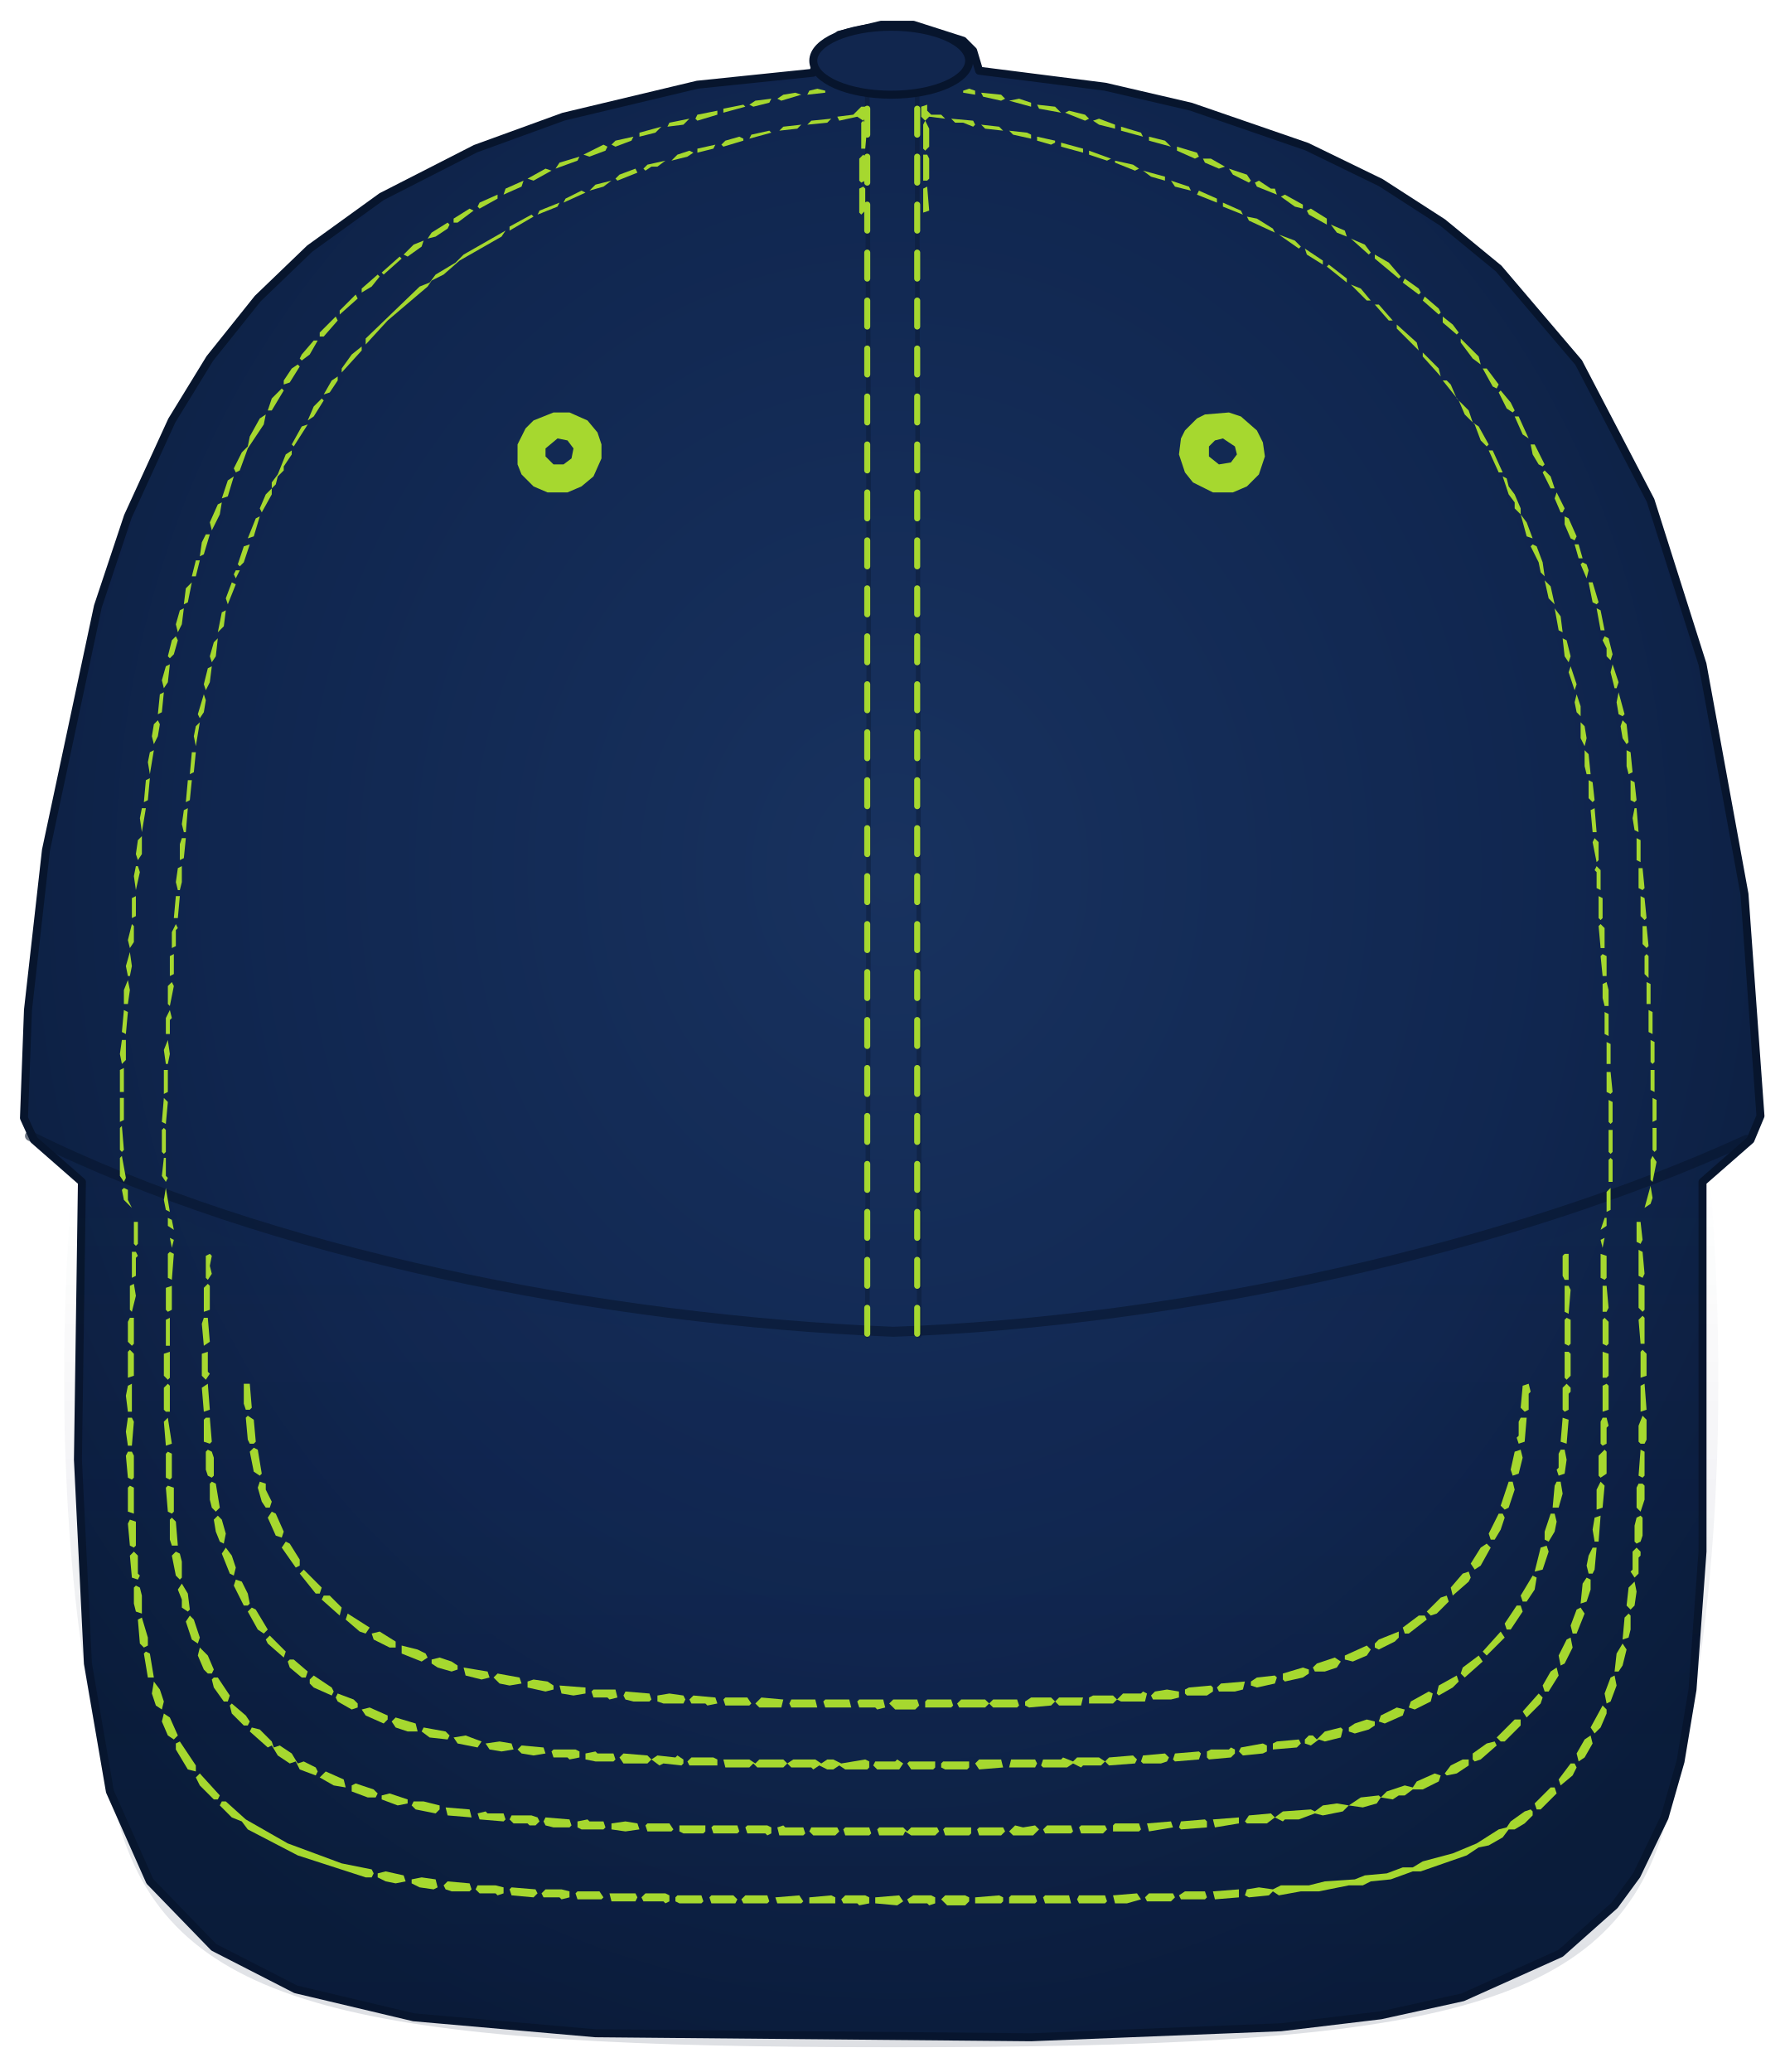
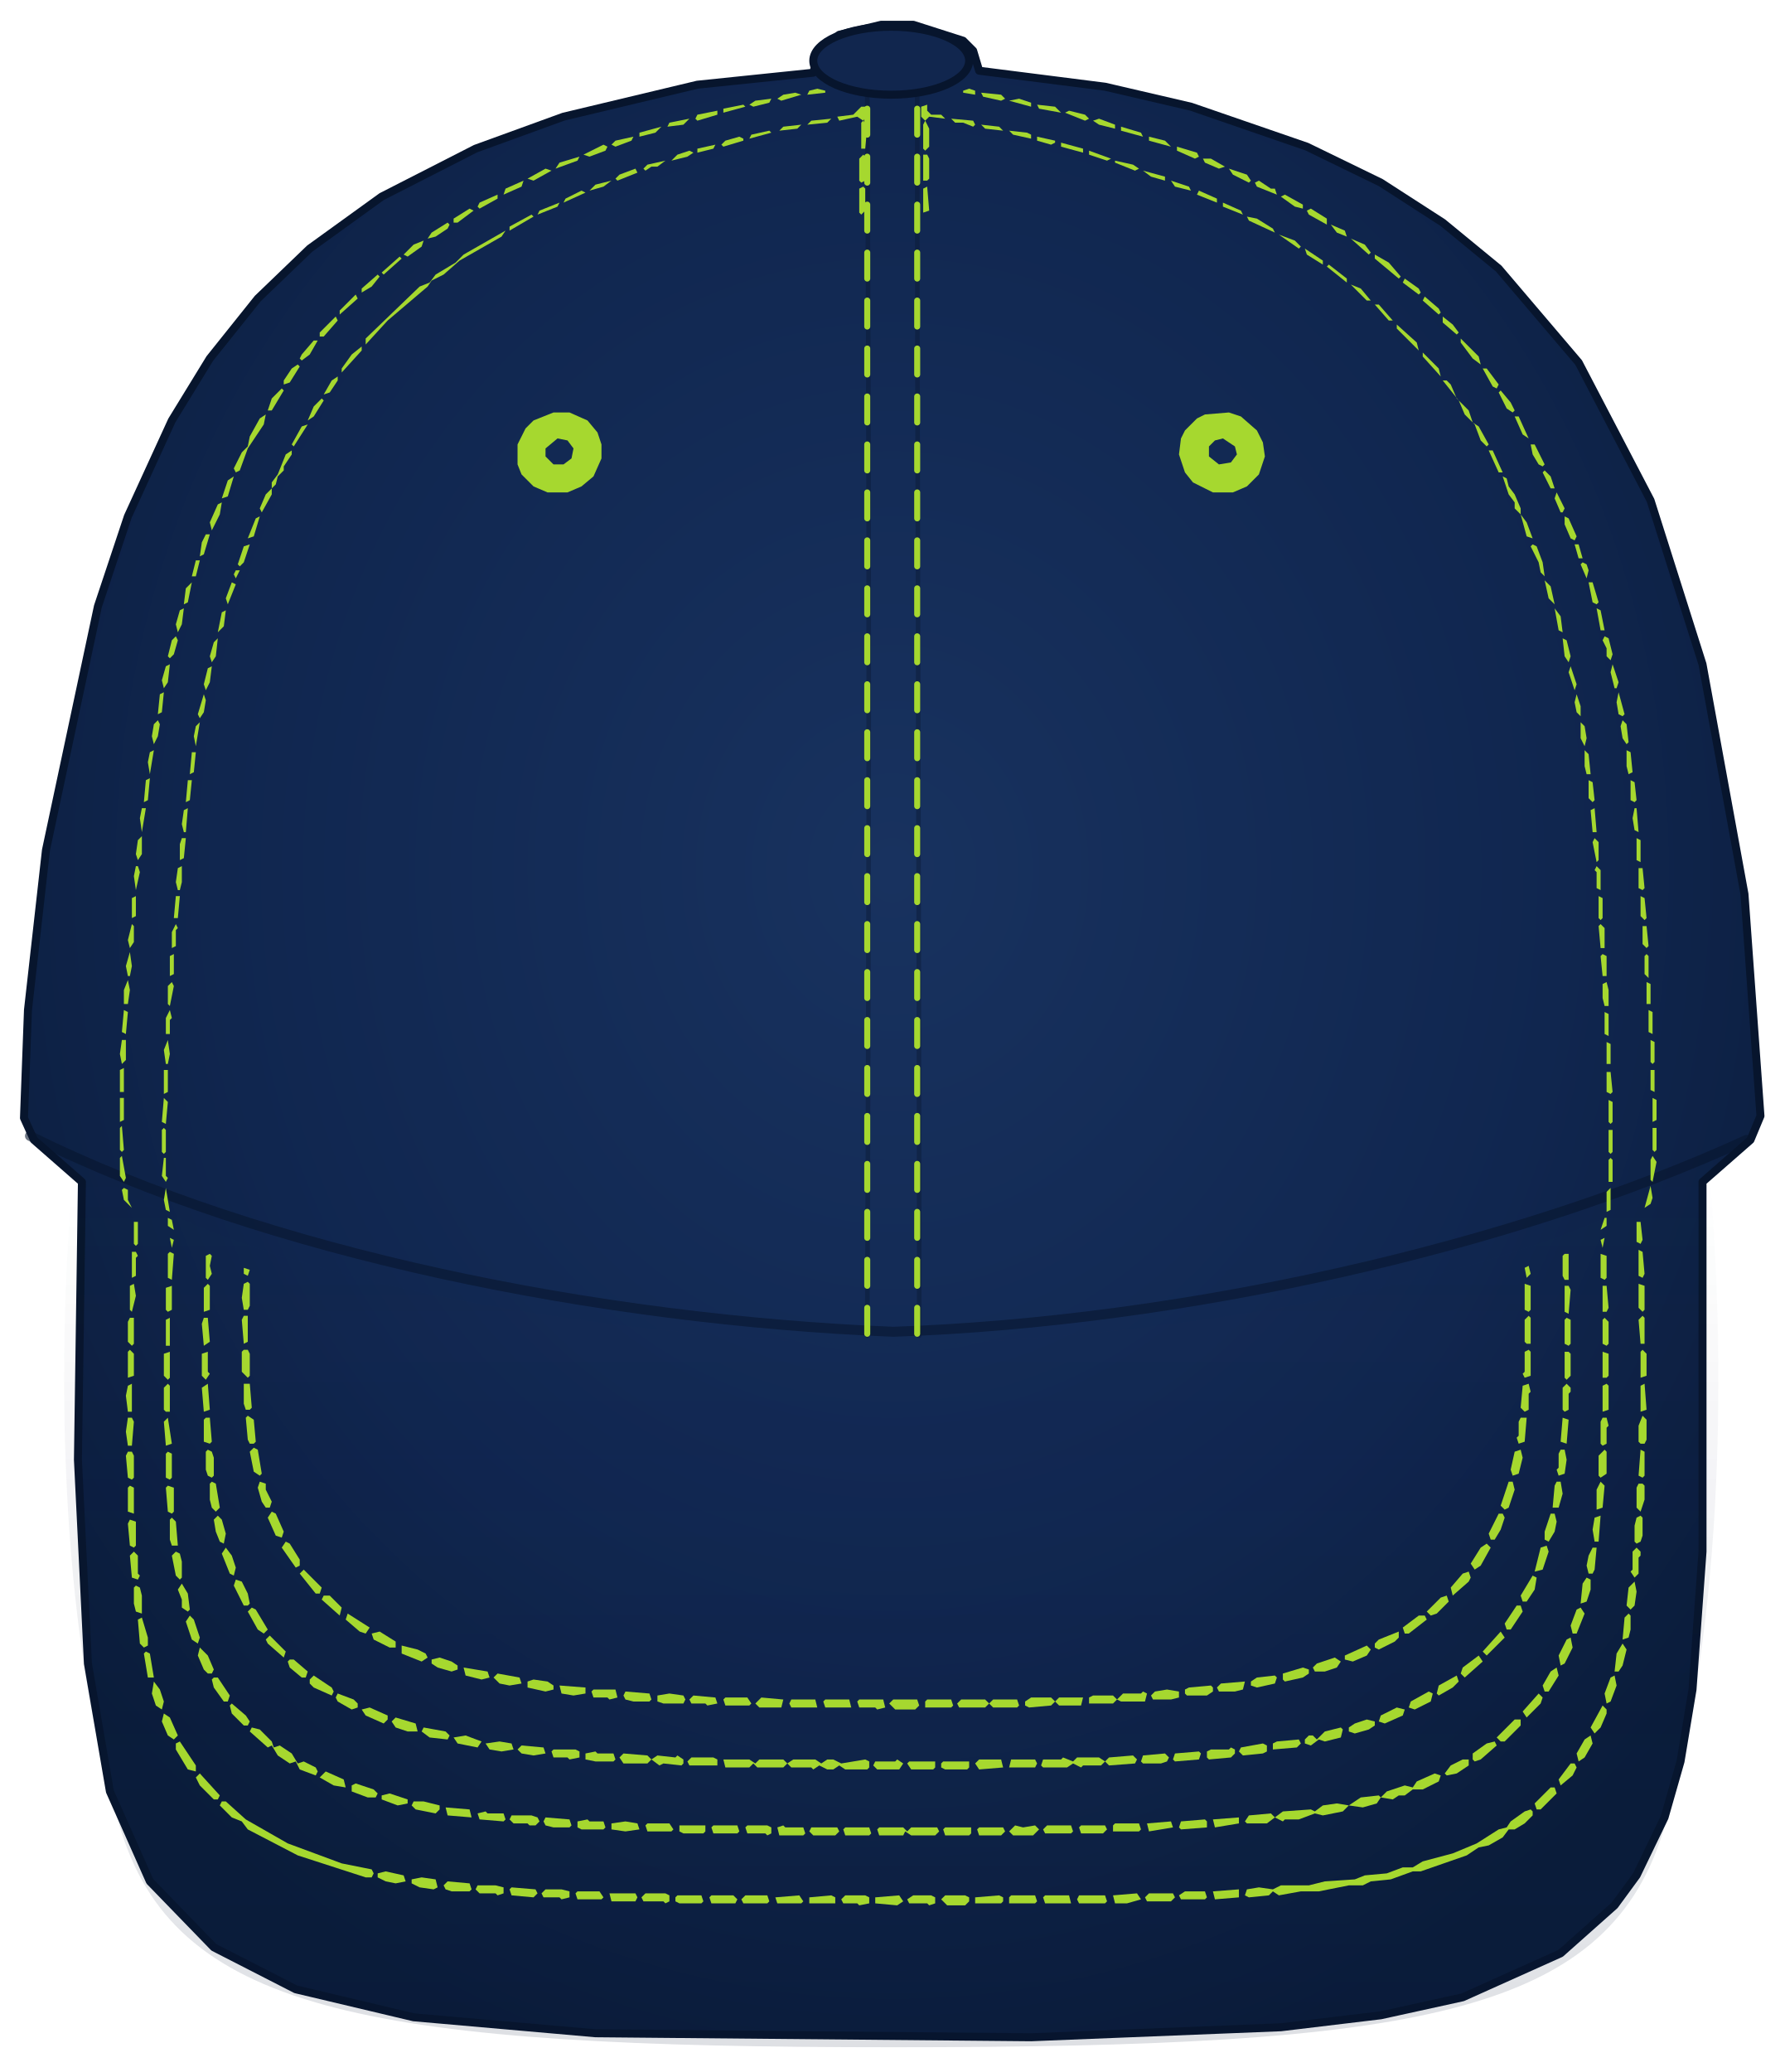
<svg xmlns="http://www.w3.org/2000/svg" width="441" height="512" viewBox="181 98 893 1036" version="1.1" role="img" aria-labelledby="title desc">
  <defs>
    <radialGradient id="navyGradient" cx="50%" cy="42%" r="62%">
      <stop offset="0%" stop-color="#18325f" />
      <stop offset="62%" stop-color="#10264f" />
      <stop offset="100%" stop-color="#0a1c3a" />
    </radialGradient>
    <linearGradient id="brimShade" x1="0" y1="0" x2="0" y2="1">
      <stop offset="0%" stop-color="#142b57" stop-opacity="0" />
      <stop offset="100%" stop-color="#071733" stop-opacity="0.18" />
    </linearGradient>
  </defs>
  <g id="hat" shape-rendering="geometricPrecision">
    <path id="cap-silhouette" d="M 372 196 L 336 222 L 310 247 L 286 277 L 267 308 L 245 356 L 230 401 L 204 523 L 195 603 L 193 657 L 198 668 L 222 689 L 220 828 L 225 930 L 236 994 L 256 1039 L 288 1072 L 329 1093 L 388 1107 L 479 1115 L 697 1117 L 822 1112 L 872 1106 L 913 1097 L 962 1075 L 989 1051 L 1000 1036 L 1014 1007 L 1022 979 L 1028 943 L 1033 874 L 1033 689 L 1057 668 L 1062 656 L 1054 545 L 1033 430 L 1007 348 L 971 279 L 931 232 L 903 209 L 872 189 L 835 171 L 777 151 L 734 141 L 671 133 L 668 123 L 663 118 L 638 110 L 622 110 L 601 115 L 591 123 L 588 134 L 530 140 L 463 156 L 419 172 Z" fill="url(#navyGradient)" stroke="#07152d" stroke-width="4" stroke-linejoin="round" />
    <path id="brim-soft-shade" d="M 218 678 C 302 738 472 766 628 771 C 786 766 954 736 1036 679 C 1046 789 1042 921 1013 1015 C 984 1106 889 1122 628 1122 C 369 1122 271 1105 242 1015 C 212 920 208 790 218 678 Z" fill="url(#brimShade)" opacity="0.75" />
    <path id="crown-brim-seam" d="M 196 666 C 315 725, 481 758, 628 764 C 773 759, 937 722, 1055 668" fill="none" stroke="#07152d" stroke-width="5" stroke-linecap="round" opacity="0.58" />
    <path id="center-panel-shadow" d="M 615 145 C 616 335, 616 523, 615 766 M 640 145 C 640 337, 641 530, 641 766" fill="none" stroke="#07152d" stroke-width="2.3" stroke-linecap="round" opacity="0.38" />
    <ellipse id="top-button" cx="627" cy="128" rx="39" ry="17" fill="#11264e" stroke="#07152d" stroke-width="4" />
    <path id="neon-green-embroidery-and-stitching" d="M 458 304 L 448 308 L 444 312 L 440 320 L 440 330 L 442 335 L 448 341 L 455 344 L 465 344 L 472 341 L 478 336 L 482 327 L 482 320 L 480 314 L 475 308 L 466 304 Z M 784 305 L 780 307 L 774 313 L 772 317 L 771 325 L 774 334 L 778 339 L 788 344 L 798 344 L 805 341 L 811 335 L 814 326 L 813 319 L 810 313 L 802 306 L 796 304 Z M 948 1004 L 947 1003 L 944 1004 L 937 1009 L 935 1012 L 931 1013 L 920 1020 L 908 1025 L 893 1029 L 888 1032 L 883 1032 L 875 1035 L 864 1036 L 859 1038 L 844 1039 L 836 1041 L 822 1041 L 818 1043 L 811 1042 L 805 1043 L 804 1046 L 806 1047 L 816 1046 L 818 1044 L 821 1046 L 832 1044 L 841 1044 L 856 1041 L 863 1041 L 867 1039 L 877 1038 L 888 1034 L 892 1034 L 915 1026 L 921 1022 L 926 1021 L 933 1017 L 936 1013 L 939 1013 L 944 1010 L 948 1006 Z M 902 986 L 899 985 L 890 989 L 888 992 L 884 991 L 875 994 L 872 997 L 871 996 L 862 997 L 856 1001 L 850 1000 L 843 1001 L 839 1004 L 837 1003 L 823 1004 L 819 1007 L 817 1005 L 806 1006 L 804 1009 L 805 1010 L 815 1010 L 819 1007 L 823 1009 L 824 1008 L 831 1008 L 839 1005 L 843 1006 L 853 1004 L 856 1001 L 863 1002 L 870 1000 L 872 997 L 878 998 L 881 996 L 884 996 L 888 993 L 893 993 L 901 989 Z M 291 1001 L 297 1007 L 302 1009 L 305 1013 L 330 1026 L 364 1037 L 367 1037 L 368 1035 L 367 1033 L 352 1030 L 325 1020 L 304 1008 L 294 999 L 292 999 Z M 543 978 L 544 982 L 556 982 L 558 980 L 560 982 L 573 982 L 575 980 L 577 982 L 587 982 L 588 983 L 591 981 L 595 983 L 598 983 L 601 981 L 604 983 L 615 983 L 616 982 L 616 979 L 614 978 L 602 980 L 598 978 L 595 978 L 592 980 L 589 978 L 578 978 L 575 980 L 573 978 L 561 978 L 559 980 L 556 978 Z M 750 978 L 748 976 L 736 977 L 734 979 L 731 977 L 720 977 L 718 979 L 713 977 L 712 978 L 703 978 L 702 981 L 703 982 L 715 982 L 718 980 L 722 982 L 723 981 L 732 981 L 734 979 L 736 981 L 749 980 Z M 434 213 L 413 225 L 409 229 L 399 235 L 396 239 L 391 241 L 364 267 L 364 270 L 375 258 L 395 241 L 397 238 L 403 235 L 411 228 L 432 216 Z M 460 317 L 465 318 L 468 322 L 467 327 L 463 330 L 458 330 L 454 326 L 454 322 Z M 786 321 L 789 318 L 793 317 L 799 321 L 800 325 L 797 329 L 791 330 L 786 326 Z M 307 962 L 306 964 L 315 972 L 317 971 L 320 976 L 326 980 L 329 979 L 331 983 L 339 986 L 340 984 L 339 982 L 333 979 L 330 980 L 327 975 L 321 971 L 318 972 L 317 969 L 311 963 Z M 491 977 L 493 980 L 505 980 L 507 978 L 511 981 L 513 980 L 522 981 L 523 980 L 523 978 L 520 976 L 519 977 L 510 976 L 507 978 L 505 976 L 493 975 Z M 660 950 L 661 952 L 674 952 L 676 950 L 678 952 L 690 952 L 691 951 L 690 948 L 678 948 L 676 950 L 674 948 L 662 948 Z M 694 949 L 694 951 L 696 952 L 707 951 L 709 949 L 711 951 L 722 951 L 723 947 L 711 947 L 709 949 L 707 947 L 697 947 Z M 620 1013 L 621 1016 L 633 1016 L 634 1014 L 637 1016 L 649 1016 L 651 1014 L 650 1012 L 637 1012 L 635 1014 L 633 1012 L 621 1012 Z M 755 945 L 753 944 L 752 945 L 743 945 L 740 948 L 738 946 L 728 946 L 726 947 L 726 950 L 738 950 L 740 948 L 742 949 L 754 949 Z M 600 156 L 601 158 L 610 156 L 613 158 L 612 159 L 612 172 L 614 172 L 615 161 L 613 158 L 615 155 L 615 151 L 612 151 L 608 155 Z M 853 963 L 852 962 L 844 964 L 840 968 L 838 966 L 836 966 L 834 968 L 834 970 L 837 971 L 841 968 L 844 969 L 852 967 Z M 645 150 L 642 151 L 642 156 L 644 158 L 643 160 L 643 172 L 644 173 L 646 171 L 646 162 L 644 158 L 646 156 L 654 157 L 652 155 L 647 155 L 645 153 Z M 314 305 L 311 307 L 306 316 L 305 321 L 302 324 L 298 332 L 299 334 L 301 333 L 305 322 L 313 310 Z M 626 950 L 629 953 L 639 953 L 641 951 L 640 948 L 628 948 Z M 903 288 L 911 298 L 914 305 L 919 310 L 922 318 L 925 321 L 926 320 L 921 311 L 918 309 L 916 303 L 910 297 L 907 290 L 905 288 Z M 269 970 L 269 973 L 275 983 L 279 984 L 279 981 L 271 969 Z M 686 1014 L 688 1016 L 698 1016 L 701 1013 L 699 1011 L 693 1012 L 689 1011 Z M 652 1048 L 655 1051 L 664 1051 L 666 1049 L 666 1047 L 664 1046 L 654 1046 Z M 474 975 L 474 978 L 479 979 L 488 979 L 489 978 L 488 975 L 480 975 L 479 974 Z M 669 980 L 671 983 L 683 982 L 682 978 L 671 978 Z M 470 1009 L 470 1012 L 472 1013 L 483 1013 L 484 1012 L 483 1009 L 476 1009 L 475 1008 Z M 457 974 L 458 977 L 465 977 L 466 978 L 471 977 L 471 974 L 469 973 L 458 973 Z M 799 973 L 797 972 L 796 973 L 787 973 L 785 974 L 785 977 L 786 978 L 797 977 L 799 975 Z M 942 958 L 939 958 L 930 967 L 932 969 L 934 969 L 942 961 Z M 510 946 L 510 949 L 513 950 L 523 950 L 524 948 L 523 946 L 516 945 Z M 333 883 L 331 885 L 339 895 L 341 895 L 342 892 Z M 933 336 L 936 345 L 939 349 L 939 352 L 942 355 L 945 366 L 948 367 L 945 359 L 942 355 L 942 352 L 939 345 L 936 341 L 935 337 Z M 327 323 L 324 325 L 320 335 L 317 339 L 317 342 L 314 345 L 311 352 L 312 354 L 317 345 L 317 342 L 319 340 L 320 336 L 323 333 L 323 331 L 327 325 Z M 281 985 L 279 987 L 281 991 L 288 998 L 290 998 L 291 996 Z M 493 946 L 494 948 L 498 949 L 506 949 L 507 948 L 506 945 L 494 944 Z M 703 1013 L 704 1015 L 717 1015 L 718 1014 L 717 1011 L 705 1011 Z M 570 1012 L 571 1016 L 583 1016 L 584 1015 L 583 1012 L 574 1012 L 573 1011 Z M 610 949 L 611 952 L 619 952 L 620 953 L 624 952 L 623 948 L 611 948 Z M 720 1048 L 721 1050 L 734 1050 L 735 1049 L 734 1046 L 721 1046 Z M 619 1047 L 619 1050 L 630 1051 L 633 1049 L 631 1046 Z M 602 1048 L 603 1050 L 610 1050 L 611 1051 L 616 1050 L 616 1047 L 614 1046 L 604 1046 Z M 370 1035 L 370 1037 L 374 1039 L 379 1040 L 384 1039 L 383 1036 L 374 1034 Z M 959 992 L 957 992 L 949 1000 L 950 1003 L 952 1003 L 960 995 Z M 884 953 L 880 952 L 872 956 L 871 959 L 874 960 L 883 956 Z M 788 942 L 787 941 L 776 942 L 774 943 L 774 945 L 775 946 L 785 946 L 788 944 Z M 336 938 L 336 940 L 338 942 L 347 946 L 348 944 L 347 942 L 338 936 Z M 852 929 L 849 927 L 840 930 L 838 932 L 839 934 L 844 934 L 850 932 Z M 925 870 L 922 872 L 917 880 L 919 883 L 922 881 L 927 872 Z M 487 1010 L 487 1013 L 494 1014 L 501 1013 L 500 1010 L 494 1009 Z M 785 1009 L 784 1008 L 772 1009 L 771 1012 L 772 1013 L 785 1012 Z M 428 937 L 431 940 L 436 941 L 442 940 L 441 937 L 430 935 Z M 738 1046 L 739 1050 L 745 1050 L 752 1048 L 750 1045 Z M 436 1008 L 438 1010 L 445 1010 L 446 1011 L 449 1011 L 451 1009 L 450 1007 L 447 1006 L 437 1006 Z M 633 980 L 630 978 L 629 979 L 619 979 L 618 981 L 620 983 L 631 983 Z M 525 979 L 526 981 L 540 981 L 540 978 L 538 977 L 527 977 Z M 869 959 L 865 958 L 859 960 L 856 962 L 856 964 L 859 965 L 866 963 L 869 961 Z M 771 944 L 765 943 L 759 944 L 757 946 L 758 948 L 767 948 L 771 947 Z M 397 928 L 397 930 L 400 932 L 407 934 L 410 933 L 410 931 L 407 929 L 401 927 Z M 703 1047 L 704 1050 L 717 1050 L 716 1046 L 704 1046 Z M 686 1047 L 686 1050 L 699 1050 L 700 1049 L 699 1046 L 687 1046 Z M 788 1044 L 789 1048 L 801 1047 L 801 1043 Z M 403 1041 L 404 1043 L 407 1044 L 416 1044 L 417 1043 L 416 1040 L 405 1039 Z M 387 1038 L 387 1040 L 391 1042 L 398 1043 L 400 1042 L 399 1038 L 392 1037 Z M 653 1013 L 654 1016 L 666 1016 L 667 1015 L 667 1012 L 654 1012 Z M 738 1011 L 738 1014 L 751 1014 L 752 1013 L 751 1010 L 739 1010 Z M 644 949 L 644 952 L 657 952 L 658 951 L 657 948 L 645 948 Z M 593 949 L 594 952 L 607 952 L 606 948 L 594 948 Z M 477 944 L 478 947 L 485 947 L 486 948 L 490 947 L 489 943 L 478 943 Z M 445 939 L 445 942 L 454 944 L 458 943 L 458 941 L 455 939 L 448 938 Z M 382 921 L 382 925 L 392 929 L 395 927 L 394 925 L 390 923 Z M 948 886 L 942 896 L 943 899 L 945 899 L 949 893 L 950 887 Z M 916 884 L 913 885 L 907 892 L 908 896 L 916 889 L 917 887 Z M 603 1013 L 604 1016 L 616 1016 L 617 1015 L 616 1012 L 604 1012 Z M 537 1012 L 538 1015 L 550 1015 L 551 1014 L 550 1011 L 538 1011 Z M 453 1009 L 454 1011 L 458 1012 L 466 1012 L 467 1011 L 466 1008 L 454 1007 Z M 815 971 L 813 970 L 802 972 L 801 974 L 803 976 L 813 975 L 815 974 Z M 559 950 L 561 952 L 572 952 L 573 948 L 562 947 Z M 804 939 L 792 940 L 790 942 L 791 944 L 799 944 L 803 943 Z M 755 1010 L 756 1014 L 768 1012 L 767 1009 Z M 652 980 L 652 982 L 654 983 L 665 983 L 666 982 L 666 979 L 653 979 Z M 766 977 L 764 975 L 753 976 L 752 979 L 753 980 L 762 980 L 765 979 Z M 576 950 L 577 952 L 590 952 L 589 948 L 577 948 Z M 355 905 L 354 908 L 361 914 L 364 915 L 366 912 Z M 635 1048 L 636 1050 L 645 1050 L 646 1051 L 649 1050 L 649 1047 L 647 1046 L 638 1046 Z M 519 1047 L 519 1049 L 521 1050 L 532 1050 L 533 1049 L 532 1046 L 520 1046 Z M 754 1047 L 755 1049 L 767 1049 L 769 1047 L 768 1045 L 756 1045 Z M 502 1047 L 503 1049 L 513 1049 L 514 1050 L 516 1049 L 516 1046 L 514 1045 L 504 1045 Z M 452 1045 L 453 1047 L 461 1047 L 462 1048 L 466 1047 L 466 1044 L 462 1043 L 454 1043 Z M 586 1014 L 588 1016 L 599 1016 L 601 1014 L 600 1012 L 587 1012 Z M 788 1008 L 789 1012 L 801 1010 L 801 1007 Z M 420 1005 L 421 1008 L 433 1009 L 434 1008 L 433 1005 L 425 1005 L 424 1004 Z M 341 987 L 348 991 L 354 992 L 353 988 L 344 984 Z M 635 980 L 637 983 L 648 983 L 649 982 L 649 979 L 636 979 Z M 782 975 L 781 974 L 769 975 L 768 978 L 769 979 L 781 978 Z M 377 959 L 379 962 L 385 964 L 390 964 L 389 960 L 379 957 Z M 461 941 L 462 945 L 468 946 L 474 945 L 474 942 Z M 932 914 L 923 924 L 925 926 L 934 917 Z M 942 901 L 940 901 L 934 910 L 935 913 L 937 913 L 943 904 Z M 933 855 L 931 855 L 926 865 L 927 868 L 929 868 L 932 863 L 934 857 Z M 669 1047 L 669 1050 L 682 1050 L 683 1049 L 683 1047 L 681 1046 Z M 486 1045 L 487 1049 L 499 1049 L 500 1047 L 499 1045 Z M 469 1045 L 470 1048 L 482 1048 L 483 1047 L 481 1044 L 470 1044 Z M 436 1043 L 437 1046 L 448 1047 L 450 1045 L 449 1043 L 437 1042 Z M 670 1013 L 671 1016 L 682 1016 L 684 1014 L 683 1012 L 671 1012 Z M 721 1012 L 722 1015 L 733 1015 L 735 1013 L 734 1011 L 722 1011 Z M 504 1011 L 505 1014 L 517 1014 L 518 1013 L 516 1010 L 505 1010 Z M 686 982 L 699 982 L 700 980 L 699 978 L 687 978 Z M 424 970 L 426 973 L 432 974 L 438 973 L 437 970 L 431 969 Z M 543 948 L 544 951 L 556 951 L 557 950 L 555 947 L 544 947 Z M 526 948 L 527 950 L 534 950 L 535 951 L 540 950 L 539 947 L 528 946 Z M 898 945 L 896 944 L 887 949 L 886 952 L 889 953 L 897 949 Z M 836 933 L 833 932 L 823 935 L 823 938 L 824 939 L 833 937 L 836 935 Z M 413 932 L 414 936 L 422 938 L 426 937 L 425 934 Z M 921 926 L 913 932 L 912 935 L 914 937 L 923 929 Z M 938 839 L 936 839 L 932 851 L 934 853 L 936 852 L 939 843 Z M 419 1043 L 421 1045 L 429 1045 L 430 1046 L 433 1045 L 433 1042 L 429 1041 L 420 1041 Z M 404 1002 L 405 1006 L 417 1007 L 416 1003 Z M 967 917 L 965 918 L 961 926 L 962 931 L 964 930 L 968 922 Z M 299 888 L 298 891 L 303 901 L 305 901 L 306 900 L 305 895 L 302 889 Z M 569 1047 L 570 1050 L 582 1050 L 583 1049 L 581 1046 Z M 552 1048 L 553 1050 L 565 1050 L 566 1049 L 565 1046 L 554 1046 Z M 536 1047 L 537 1050 L 549 1050 L 550 1048 L 548 1046 L 537 1046 Z M 771 1046 L 772 1048 L 784 1048 L 785 1047 L 784 1044 L 774 1044 Z M 554 1012 L 555 1015 L 564 1015 L 565 1016 L 567 1015 L 567 1012 L 565 1011 L 555 1011 Z M 362 953 L 364 956 L 373 960 L 375 958 L 375 956 L 366 952 Z M 951 945 L 943 954 L 945 957 L 952 950 L 953 947 Z M 867 923 L 865 921 L 854 926 L 854 928 L 858 929 L 865 926 Z M 881 914 L 871 918 L 869 920 L 869 922 L 871 923 L 879 919 L 881 917 Z M 367 915 L 368 918 L 376 922 L 379 922 L 379 919 L 371 914 Z M 955 871 L 952 872 L 949 884 L 953 883 L 956 874 Z M 959 855 L 957 855 L 954 864 L 954 868 L 956 869 L 959 864 L 960 859 Z M 317 854 L 315 857 L 319 866 L 322 867 L 323 864 L 319 855 Z M 372 996 L 372 998 L 380 1001 L 385 1000 L 385 998 L 376 995 Z M 357 991 L 357 994 L 365 997 L 369 997 L 370 995 L 368 993 L 359 990 Z M 916 978 L 913 978 L 907 981 L 904 985 L 905 986 L 910 985 L 916 981 Z M 929 969 L 925 970 L 918 975 L 918 978 L 919 979 L 922 978 L 930 971 Z M 832 970 L 831 968 L 820 969 L 818 970 L 818 973 L 830 972 Z M 263 955 L 262 959 L 265 966 L 268 968 L 270 966 L 266 957 Z M 288 937 L 287 938 L 288 942 L 293 949 L 295 949 L 296 946 L 290 937 Z M 820 937 L 819 936 L 810 937 L 807 939 L 807 941 L 810 942 L 819 940 Z M 324 869 L 322 872 L 329 882 L 331 881 L 331 878 L 326 870 Z M 387 1001 L 389 1003 L 399 1005 L 401 1003 L 401 1001 L 393 999 L 388 999 Z M 972 902 L 970 903 L 967 911 L 968 915 L 970 915 L 974 905 Z M 285 790 L 282 792 L 283 804 L 286 803 Z M 521 1011 L 521 1014 L 523 1015 L 533 1015 L 534 1014 L 534 1011 Z M 440 973 L 442 975 L 448 976 L 454 975 L 453 972 L 442 971 Z M 977 966 L 974 968 L 970 975 L 971 979 L 974 977 L 978 970 Z M 408 967 L 410 970 L 420 972 L 422 969 L 414 966 Z M 392 964 L 396 967 L 405 968 L 406 966 L 404 964 L 393 962 Z M 983 951 L 977 962 L 979 965 L 982 962 L 985 955 L 985 953 Z M 252 907 L 250 908 L 251 920 L 253 922 L 255 921 L 255 917 Z M 307 902 L 305 904 L 310 913 L 313 915 L 315 913 L 309 903 Z M 311 839 L 310 842 L 312 849 L 314 852 L 316 852 L 317 849 L 314 843 L 314 840 Z M 984 823 L 981 826 L 981 836 L 982 837 L 985 835 L 985 824 Z M 297 950 L 296 951 L 297 955 L 303 961 L 305 961 L 306 959 L 304 956 Z M 910 936 L 901 941 L 900 945 L 901 946 L 908 942 L 911 939 Z M 960 932 L 957 934 L 953 941 L 954 944 L 956 944 L 961 936 Z M 281 922 L 280 926 L 283 933 L 285 935 L 287 935 L 288 933 L 285 926 Z M 894 906 L 891 906 L 883 912 L 884 915 L 886 915 L 895 908 Z M 586 1047 L 586 1050 L 599 1050 L 599 1047 L 597 1046 Z M 343 896 L 342 898 L 351 906 L 352 902 L 346 896 Z M 942 823 L 939 824 L 937 833 L 938 836 L 941 835 L 943 827 Z M 962 839 L 960 839 L 959 841 L 958 852 L 961 852 L 963 845 Z M 287 839 L 286 840 L 286 848 L 287 852 L 289 854 L 291 852 L 289 840 Z M 285 757 L 283 757 L 282 760 L 283 771 L 286 769 Z M 316 916 L 314 918 L 315 920 L 323 927 L 324 924 Z M 905 896 L 902 897 L 895 904 L 897 906 L 900 905 L 906 899 Z M 290 856 L 288 858 L 289 864 L 291 869 L 293 870 L 294 865 L 292 858 Z M 258 939 L 257 945 L 259 951 L 262 953 L 263 949 L 261 943 Z M 945 807 L 942 807 L 941 809 L 941 816 L 940 817 L 941 820 L 944 819 Z M 305 806 L 304 807 L 305 818 L 306 820 L 308 820 L 309 819 L 308 808 Z M 989 936 L 987 937 L 984 945 L 985 950 L 987 949 L 990 941 Z M 993 920 L 990 925 L 989 934 L 991 934 L 993 931 L 995 923 Z M 285 823 L 284 824 L 284 833 L 285 836 L 287 837 L 288 836 L 288 827 L 287 824 Z M 308 822 L 306 824 L 308 834 L 311 836 L 312 835 L 310 823 Z M 963 807 L 962 819 L 965 820 L 966 808 Z M 1003 806 L 1001 811 L 1001 819 L 1002 820 L 1004 820 L 1005 818 L 1005 808 Z M 969 980 L 967 980 L 961 988 L 962 991 L 968 986 L 970 982 Z M 276 906 L 274 909 L 277 918 L 280 920 L 281 917 L 278 908 Z M 272 890 L 270 893 L 272 898 L 272 902 L 275 904 L 276 903 L 275 895 Z M 294 872 L 292 875 L 296 885 L 298 886 L 299 882 L 297 876 Z M 946 790 L 943 791 L 942 802 L 944 804 L 946 803 L 946 795 L 947 794 Z M 350 945 L 349 947 L 350 949 L 357 953 L 360 952 L 360 950 L 358 948 Z M 1002 856 L 1000 857 L 999 861 L 999 869 L 1000 870 L 1002 869 L 1003 866 L 1003 857 Z M 1003 840 L 1001 840 L 1000 842 L 1000 852 L 1002 854 L 1004 848 L 1004 841 Z M 249 891 L 248 892 L 248 900 L 249 904 L 252 905 L 252 896 L 251 892 Z M 326 928 L 325 929 L 326 932 L 332 937 L 334 937 L 335 934 L 328 928 Z M 999 889 L 996 892 L 995 901 L 997 903 L 999 901 L 1000 894 Z M 1000 872 L 998 874 L 998 883 L 997 884 L 999 887 L 1001 885 L 1001 877 L 1002 876 L 1002 874 Z M 980 872 L 978 872 L 976 876 L 975 881 L 976 885 L 978 885 L 979 883 Z M 964 823 L 962 823 L 961 825 L 961 832 L 960 833 L 961 836 L 964 835 L 965 828 Z M 254 924 L 253 925 L 255 937 L 258 937 L 256 925 Z M 269 874 L 267 876 L 269 886 L 271 888 L 272 887 L 272 879 L 271 875 Z M 975 887 L 973 890 L 972 900 L 975 899 L 977 893 L 977 888 Z M 267 857 L 266 858 L 266 868 L 267 871 L 270 871 L 269 859 Z M 265 841 L 264 842 L 265 854 L 267 855 L 268 854 L 268 842 Z M 248 874 L 246 876 L 247 887 L 250 888 L 251 886 L 250 885 L 250 876 Z M 246 858 L 245 860 L 246 871 L 248 872 L 249 871 L 249 859 Z M 985 807 L 983 807 L 982 809 L 982 820 L 983 821 L 985 820 L 985 812 L 986 811 Z M 869 225 L 869 227 L 881 237 L 882 236 L 876 229 Z M 982 839 L 980 843 L 980 853 L 983 852 L 984 841 Z M 284 807 L 283 808 L 283 819 L 286 820 L 287 819 L 286 807 Z M 245 824 L 244 826 L 245 837 L 247 838 L 248 837 L 248 826 L 247 824 Z M 965 790 L 963 792 L 963 803 L 964 804 L 966 803 L 966 795 L 967 794 L 967 792 Z M 303 790 L 303 800 L 304 803 L 306 803 L 307 802 L 306 790 Z M 245 807 L 244 814 L 245 821 L 247 821 L 248 809 L 247 807 Z M 246 841 L 245 842 L 245 854 L 248 855 L 248 842 Z M 985 790 L 983 791 L 983 804 L 986 803 L 986 791 Z M 982 856 L 979 857 L 978 863 L 979 869 L 981 869 Z M 265 824 L 264 825 L 264 837 L 266 838 L 267 837 L 267 825 Z M 265 807 L 263 809 L 264 821 L 267 820 Z M 285 774 L 282 775 L 282 786 L 284 788 L 286 785 L 285 784 Z M 965 757 L 964 758 L 964 770 L 966 771 L 967 770 L 967 758 Z M 1004 790 L 1002 791 L 1002 804 L 1005 803 Z M 1002 823 L 1001 836 L 1003 837 L 1004 836 L 1004 824 Z M 265 790 L 263 792 L 263 803 L 264 804 L 266 804 L 266 791 Z M 966 774 L 964 774 L 964 787 L 965 788 L 967 786 L 967 775 Z M 266 774 L 263 775 L 263 786 L 265 788 L 266 787 Z M 1003 773 L 1002 774 L 1002 787 L 1005 786 L 1005 775 Z M 246 773 L 245 774 L 245 787 L 248 786 L 248 775 Z M 984 757 L 983 758 L 983 770 L 985 771 L 986 770 L 986 759 Z M 1001 740 L 1001 752 L 1003 754 L 1004 753 L 1004 741 Z M 285 740 L 283 742 L 283 754 L 286 753 L 286 741 Z M 996 905 L 994 907 L 993 918 L 996 917 L 997 913 L 997 906 Z M 964 741 L 964 754 L 966 755 L 967 743 L 966 741 Z M 613 191 L 611 192 L 611 204 L 612 205 L 614 203 L 614 192 Z M 983 774 L 983 787 L 985 787 L 986 786 L 986 775 Z M 248 757 L 246 757 L 245 759 L 245 769 L 247 771 L 248 770 Z M 613 175 L 611 177 L 611 188 L 612 189 L 614 188 L 614 176 Z M 267 741 L 264 742 L 264 753 L 265 754 L 267 753 Z M 982 725 L 982 737 L 984 738 L 985 737 L 985 726 Z M 964 725 L 963 726 L 963 736 L 964 738 L 966 738 L 966 725 Z M 643 175 L 643 188 L 645 188 L 646 187 L 646 177 L 645 175 Z M 645 191 L 643 192 L 643 204 L 646 203 Z M 266 724 L 265 725 L 265 737 L 267 738 L 268 725 Z M 247 790 L 245 791 L 244 796 L 245 804 L 247 804 Z M 912 267 L 912 269 L 918 277 L 922 280 L 921 276 Z M 248 740 L 246 741 L 246 753 L 247 754 L 249 746 Z M 286 725 L 284 726 L 284 737 L 285 738 L 287 735 L 286 731 L 287 726 Z M 880 260 L 880 262 L 891 273 L 890 269 Z M 362 271 L 357 275 L 352 282 L 352 284 L 362 273 Z M 292 349 L 290 350 L 286 359 L 287 363 L 291 355 Z M 809 189 L 810 191 L 820 195 L 819 192 L 817 192 L 811 188 Z M 1003 756 L 1001 758 L 1002 770 L 1004 770 L 1004 757 Z M 948 370 L 947 371 L 951 379 L 952 384 L 954 386 L 953 379 L 950 371 Z M 932 293 L 931 294 L 935 302 L 938 304 L 939 303 L 937 299 Z M 322 292 L 317 297 L 315 303 L 317 303 L 323 293 Z M 340 268 L 338 268 L 332 275 L 331 277 L 332 278 L 336 275 Z M 983 741 L 983 754 L 985 754 L 986 752 L 985 741 Z M 1001 723 L 1001 736 L 1003 737 L 1004 735 L 1003 724 Z M 894 246 L 893 248 L 901 255 L 902 254 L 901 252 Z M 983 590 L 983 597 L 984 601 L 986 601 L 986 593 L 985 589 Z M 947 320 L 948 325 L 951 330 L 953 331 L 954 330 L 949 320 Z M 923 282 L 928 291 L 930 292 L 931 290 L 925 282 Z M 349 256 L 341 264 L 341 266 L 343 266 L 350 258 Z M 984 416 L 983 418 L 985 422 L 985 426 L 987 428 L 988 425 L 986 417 Z M 964 356 L 964 360 L 967 367 L 969 368 L 970 366 L 966 357 Z M 857 217 L 866 225 L 867 224 L 864 220 Z M 266 757 L 264 758 L 264 771 L 266 771 Z M 298 336 L 295 338 L 292 347 L 295 346 Z M 939 306 L 943 315 L 946 317 L 941 306 Z M 371 236 L 370 235 L 362 242 L 362 244 L 367 241 Z M 263 647 L 262 659 L 264 660 L 265 649 Z M 382 227 L 381 226 L 372 234 L 373 235 Z M 393 218 L 388 220 L 383 225 L 385 226 L 392 221 Z M 406 210 L 405 209 L 397 214 L 395 217 L 399 216 L 405 212 Z M 805 206 L 806 208 L 819 214 L 818 212 L 810 207 Z M 835 203 L 836 205 L 845 210 L 845 207 L 837 202 Z M 418 203 L 416 202 L 408 207 L 408 209 L 410 209 Z M 822 196 L 829 201 L 833 202 L 833 200 L 824 195 Z M 796 182 L 798 185 L 806 189 L 807 188 L 805 185 Z M 249 724 L 247 724 L 247 737 L 249 736 L 249 727 L 250 726 Z M 244 618 L 242 618 L 241 625 L 242 630 L 244 628 Z M 983 575 L 982 576 L 983 586 L 985 586 L 985 576 Z M 330 280 L 327 282 L 323 288 L 323 290 L 326 289 L 331 281 Z M 770 171 L 770 173 L 779 177 L 781 176 L 780 174 Z M 485 171 L 483 170 L 473 175 L 476 176 L 484 173 Z M 893 274 L 893 276 L 902 286 L 901 282 Z M 903 256 L 903 259 L 910 265 L 911 264 L 908 260 Z M 884 237 L 883 239 L 891 245 L 892 244 L 891 242 Z M 443 188 L 434 192 L 433 195 L 442 191 Z M 457 183 L 454 182 L 445 187 L 448 188 Z M 985 634 L 985 644 L 987 645 L 988 644 L 987 634 Z M 265 618 L 263 623 L 264 630 L 265 630 L 266 625 Z M 982 560 L 981 561 L 982 572 L 984 572 L 984 562 Z M 993 458 L 992 461 L 993 467 L 995 470 L 996 469 L 995 460 Z M 266 430 L 264 431 L 262 438 L 263 442 L 265 439 Z M 359 245 L 351 253 L 351 255 L 360 247 Z M 1008 676 L 1007 678 L 1007 688 L 1008 689 L 1010 679 Z M 1002 546 L 1002 556 L 1004 558 L 1005 557 L 1004 547 Z M 471 176 L 461 179 L 459 182 L 470 178 Z M 700 150 L 701 152 L 712 154 L 709 151 Z M 1000 709 L 1000 719 L 1002 720 L 1003 718 L 1002 709 Z M 242 676 L 241 677 L 241 686 L 243 689 L 244 687 Z M 247 560 L 245 568 L 246 572 L 248 569 L 248 561 Z M 1001 532 L 1001 542 L 1003 543 L 1004 542 L 1003 532 Z M 260 458 L 258 460 L 257 466 L 258 470 L 260 466 L 261 460 Z M 991 444 L 990 449 L 991 455 L 993 456 L 994 455 Z M 273 402 L 271 403 L 269 410 L 270 414 L 272 410 Z M 976 389 L 978 399 L 980 400 L 981 399 L 978 389 Z M 286 365 L 284 365 L 282 369 L 281 376 L 283 375 Z M 263 662 L 262 663 L 262 674 L 263 675 L 264 674 L 264 663 Z M 243 603 L 242 614 L 244 615 L 245 604 Z M 245 588 L 243 593 L 243 600 L 245 600 L 246 593 Z M 272 531 L 270 532 L 269 539 L 270 543 L 271 543 L 272 539 Z M 254 502 L 252 502 L 251 507 L 252 514 Z M 256 487 L 254 488 L 253 499 L 255 498 Z M 995 473 L 995 481 L 996 485 L 998 484 L 997 474 Z M 959 402 L 961 413 L 963 414 L 962 406 Z M 277 389 L 274 392 L 273 400 L 275 399 Z M 954 388 L 956 397 L 959 400 L 957 391 Z M 926 323 L 931 334 L 933 334 L 928 323 Z M 342 297 L 338 301 L 335 308 L 338 306 L 343 298 Z M 857 240 L 865 248 L 867 248 L 862 242 Z M 672 144 L 673 146 L 682 148 L 684 147 L 682 145 Z M 243 647 L 241 647 L 241 659 L 243 658 Z M 265 633 L 263 633 L 263 645 L 265 644 Z M 243 632 L 241 633 L 241 644 L 243 644 Z M 267 589 L 265 591 L 265 600 L 266 601 L 268 591 Z M 246 574 L 244 581 L 245 586 L 246 586 L 247 581 Z M 979 517 L 978 519 L 980 529 L 981 528 L 981 519 Z M 977 503 L 978 514 L 980 514 L 979 502 Z M 974 473 L 974 481 L 975 485 L 977 485 L 976 475 Z M 988 430 L 987 434 L 989 442 L 990 442 L 991 439 Z M 963 417 L 964 426 L 966 429 L 967 426 L 965 418 Z M 980 402 L 982 413 L 984 413 L 982 403 Z M 430 195 L 421 199 L 420 201 L 421 202 L 430 197 Z M 783 177 L 784 179 L 791 182 L 794 181 L 787 177 Z M 756 166 L 756 168 L 767 171 L 764 168 Z M 714 154 L 724 158 L 726 157 L 724 155 L 716 153 Z M 250 709 L 248 709 L 248 720 L 249 721 L 250 720 Z M 987 677 L 986 678 L 986 689 L 988 689 L 988 678 Z M 988 663 L 986 663 L 986 674 L 987 675 L 988 674 Z M 1010 662 L 1008 662 L 1008 673 L 1009 674 L 1010 673 Z M 242 661 L 241 662 L 241 673 L 242 674 L 243 673 Z M 1008 647 L 1008 659 L 1010 658 L 1010 648 Z M 984 604 L 984 615 L 986 616 L 986 605 Z M 1006 603 L 1006 614 L 1008 615 L 1008 604 Z M 266 603 L 264 607 L 264 615 L 266 615 L 266 608 L 267 607 Z M 980 531 L 979 533 L 980 534 L 980 542 L 982 543 L 982 533 Z M 1000 517 L 1000 528 L 1002 529 L 1002 518 Z M 252 516 L 250 518 L 249 525 L 250 528 L 252 525 Z M 999 502 L 998 507 L 999 513 L 1001 514 L 1000 502 Z M 997 488 L 997 498 L 999 499 L 1000 498 L 999 489 Z M 294 403 L 292 404 L 290 414 L 293 411 Z M 335 310 L 332 311 L 327 320 L 328 321 Z M 869 250 L 876 258 L 878 258 L 871 250 Z M 845 231 L 855 239 L 855 237 L 846 230 Z M 728 158 L 731 160 L 739 162 L 739 160 L 731 157 Z M 986 648 L 986 659 L 987 660 L 988 659 L 988 649 Z M 1007 618 L 1007 629 L 1008 630 L 1009 629 L 1009 619 Z M 1003 561 L 1003 570 L 1005 572 L 1006 571 L 1005 561 Z M 981 546 L 981 557 L 982 558 L 983 557 L 983 547 Z M 972 459 L 972 467 L 974 471 L 975 467 L 974 461 Z M 306 370 L 303 371 L 300 380 L 301 381 L 303 379 Z M 742 161 L 742 163 L 753 166 L 752 164 Z M 540 153 L 530 155 L 529 157 L 530 158 L 540 155 Z M 987 692 L 985 694 L 985 704 L 987 703 Z M 263 677 L 262 686 L 264 689 L 265 687 L 264 686 L 264 677 Z M 275 502 L 273 503 L 272 510 L 273 514 L 274 514 Z M 976 488 L 976 497 L 978 499 L 979 498 L 978 489 Z M 967 431 L 966 434 L 969 443 L 970 440 Z M 269 416 L 267 418 L 265 426 L 266 427 L 268 425 L 270 418 Z M 448 206 L 447 205 L 436 211 L 436 213 Z M 657 157 L 659 159 L 663 159 L 668 161 L 669 160 L 668 158 Z M 526 157 L 516 159 L 515 161 L 523 160 Z M 264 692 L 263 698 L 264 703 L 266 704 Z M 1007 691 L 1004 702 L 1007 700 L 1008 697 Z M 1007 633 L 1007 643 L 1009 644 L 1009 633 Z M 985 619 L 985 630 L 987 630 L 987 620 Z M 1005 589 L 1005 600 L 1007 600 L 1007 590 Z M 1005 575 L 1004 576 L 1004 585 L 1006 587 L 1006 576 Z M 250 531 L 249 531 L 248 536 L 249 543 L 251 534 Z M 274 517 L 272 517 L 271 520 L 271 528 L 273 527 Z M 258 473 L 256 474 L 255 479 L 256 485 Z M 287 431 L 285 432 L 283 440 L 284 443 L 286 439 Z M 290 417 L 288 419 L 286 426 L 287 429 L 289 426 Z M 960 344 L 959 347 L 962 354 L 963 354 L 964 352 Z M 847 210 L 850 214 L 855 216 L 854 213 Z M 498 166 L 489 168 L 487 170 L 489 171 L 497 168 Z M 512 161 L 501 164 L 501 166 L 509 164 Z M 268 575 L 266 576 L 266 586 L 268 585 Z M 249 546 L 247 547 L 247 557 L 249 556 Z M 263 444 L 261 445 L 260 455 L 262 454 Z M 834 222 L 835 225 L 843 230 L 843 228 Z M 461 199 L 451 203 L 450 205 L 460 201 Z M 712 169 L 712 171 L 723 174 L 723 172 Z M 686 148 L 697 151 L 697 149 L 691 147 Z M 269 560 L 267 564 L 267 572 L 269 571 L 269 563 L 270 562 Z M 277 488 L 275 488 L 274 499 L 276 498 Z M 281 459 L 279 461 L 278 466 L 279 471 Z M 297 389 L 294 397 L 295 400 L 299 390 Z M 311 356 L 309 357 L 305 367 L 308 366 Z M 954 333 L 953 334 L 957 342 L 959 342 L 957 336 Z M 350 286 L 347 288 L 343 295 L 346 294 L 350 288 Z M 780 195 L 790 199 L 790 197 L 781 193 Z M 528 174 L 526 173 L 520 175 L 517 178 L 525 176 Z M 243 692 L 242 693 L 243 698 L 247 702 L 245 698 L 245 693 Z M 271 546 L 269 546 L 268 557 L 270 557 Z M 283 445 L 280 455 L 281 457 L 283 454 L 284 448 Z M 821 215 L 831 222 L 832 221 L 829 218 Z M 767 188 L 769 191 L 777 193 L 776 191 Z M 553 167 L 551 166 L 544 168 L 542 170 L 543 171 L 553 168 Z M 597 157 L 587 158 L 585 160 L 595 159 Z M 554 151 L 553 150 L 543 152 L 543 154 Z M 582 145 L 579 144 L 573 145 L 570 147 L 572 148 Z M 279 474 L 277 474 L 276 485 L 278 484 Z M 793 199 L 793 201 L 803 205 L 802 203 Z M 753 183 L 757 186 L 764 188 L 764 186 Z M 499 182 L 491 185 L 489 187 L 490 188 L 500 184 Z M 739 178 L 739 179 L 749 183 L 751 182 L 748 180 Z M 686 163 L 688 165 L 697 167 L 697 165 L 695 164 Z M 487 188 L 479 190 L 476 193 L 483 191 Z M 514 178 L 505 180 L 503 182 L 504 183 L 507 181 L 510 181 Z M 726 173 L 726 175 L 735 178 L 737 177 Z M 970 445 L 969 449 L 970 454 L 972 456 L 972 451 Z M 567 147 L 559 148 L 556 150 L 558 151 L 566 149 Z M 281 378 L 279 378 L 277 386 L 279 386 Z M 474 194 L 472 193 L 464 197 L 463 199 Z M 700 166 L 700 168 L 707 170 L 709 169 L 709 168 Z M 567 164 L 566 163 L 557 165 L 556 167 Z M 672 160 L 674 162 L 683 163 L 681 161 Z M 582 160 L 573 161 L 571 163 L 580 162 Z M 973 379 L 972 380 L 975 387 L 976 383 L 975 380 Z M 539 170 L 530 172 L 530 174 L 538 172 Z M 969 370 L 971 377 L 973 377 L 971 370 Z M 594 143 L 590 142 L 586 143 L 585 145 L 594 144 Z M 985 707 L 984 707 L 982 713 L 985 711 Z M 265 707 L 265 711 L 268 713 L 267 708 Z M 663 143 L 663 144 L 669 145 L 669 143 L 666 142 Z M 984 717 L 982 718 L 983 722 Z M 266 717 L 267 722 L 268 718 Z M 301 383 L 299 383 L 298 385 L 299 387 Z" fill="#a6d82f" fill-rule="evenodd" stroke="none" />
    <g id="refill-topstitch" fill="none" stroke="#a6d82f" stroke-width="3" stroke-linecap="round" stroke-dasharray="13 11">
      <path d="M 615 152 L 615 766" />
      <path d="M 640 152 L 640 766" />
    </g>
+     <path id="brim-inner-shoulders" fill="#a6d82f" fill-rule="evenodd" stroke="none" d="M 305 739 L 303 740 L 302 747 L 303 753 L 305 753 L 306 751 L 306 740 Z M 305 756 L 303 756 L 302 758 L 303 770 L 305 769 Z M 303 773 L 302 774 L 302 784 L 305 787 L 306 786 L 306 775 L 305 773 Z M 303 732 L 303 735 L 305 736 L 306 733 Z M 946 773 L 944 774 L 944 784 L 943 785 L 944 787 L 947 786 L 947 774 Z M 946 731 L 944 732 L 945 737 L 947 735 Z M 944 740 L 944 753 L 946 754 L 947 753 L 947 741 Z M 946 756 L 944 758 L 944 769 L 945 770 L 947 770 L 947 757 Z" />
  </g>
</svg>
